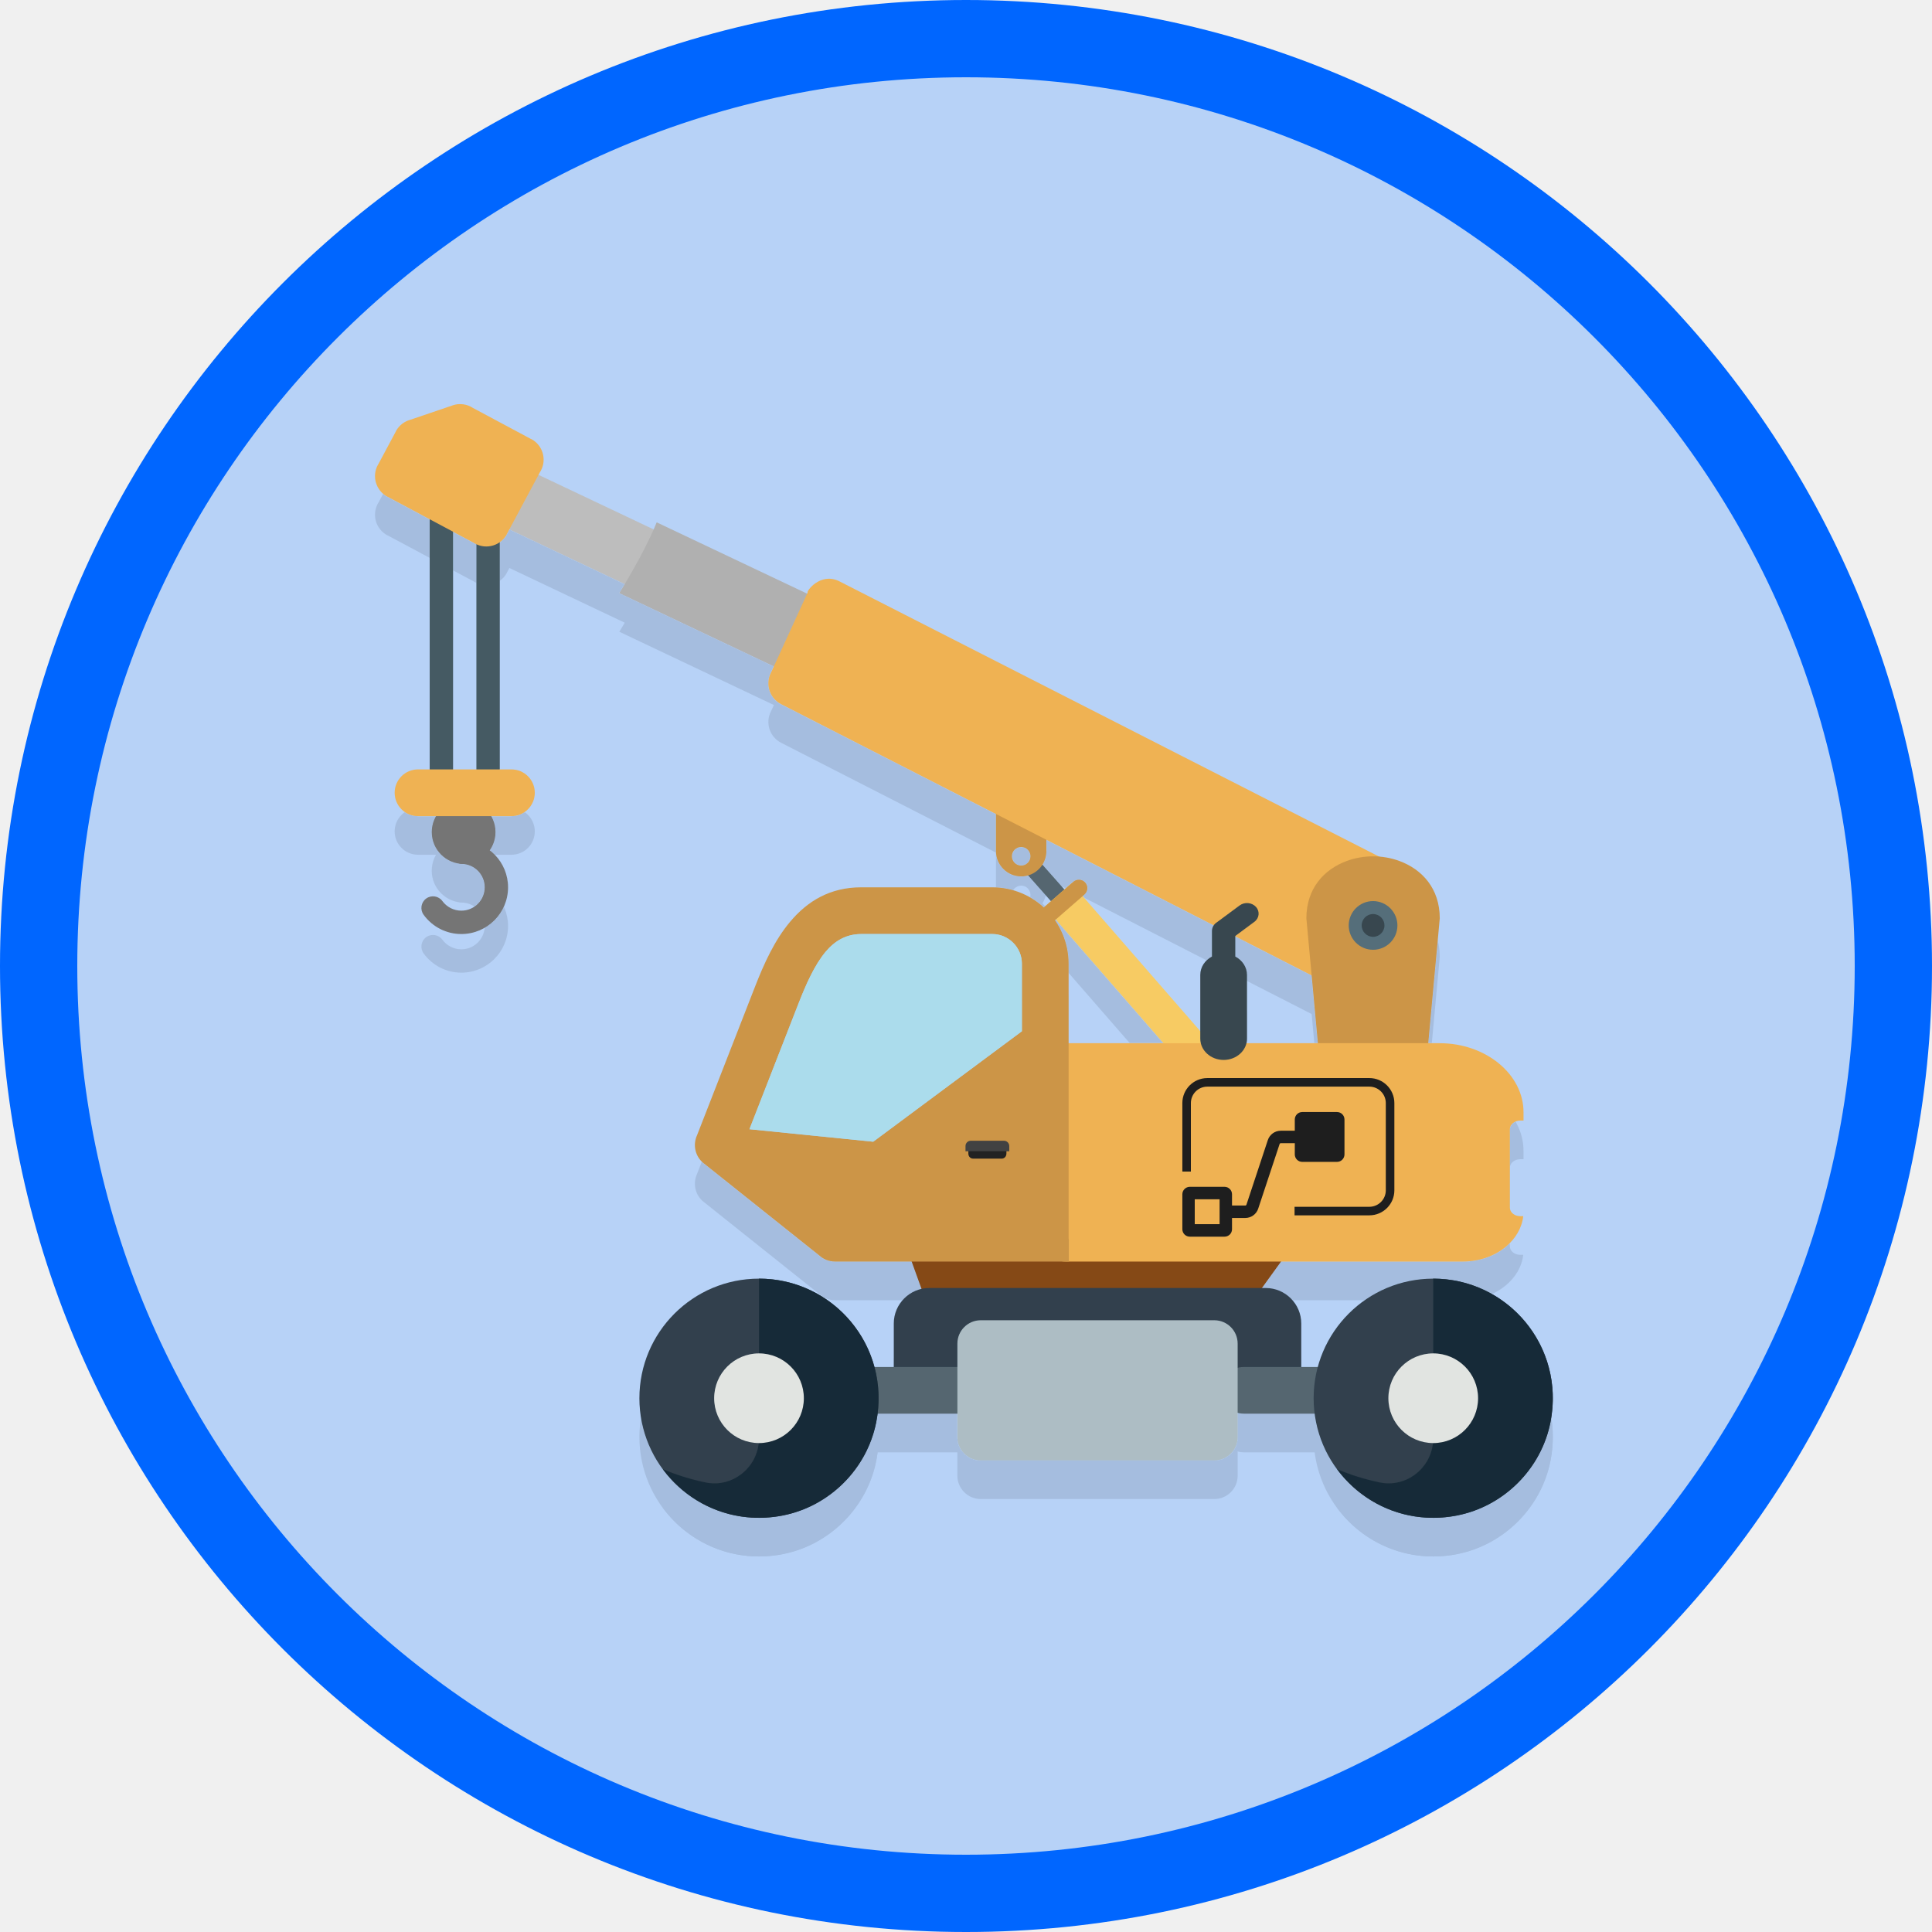
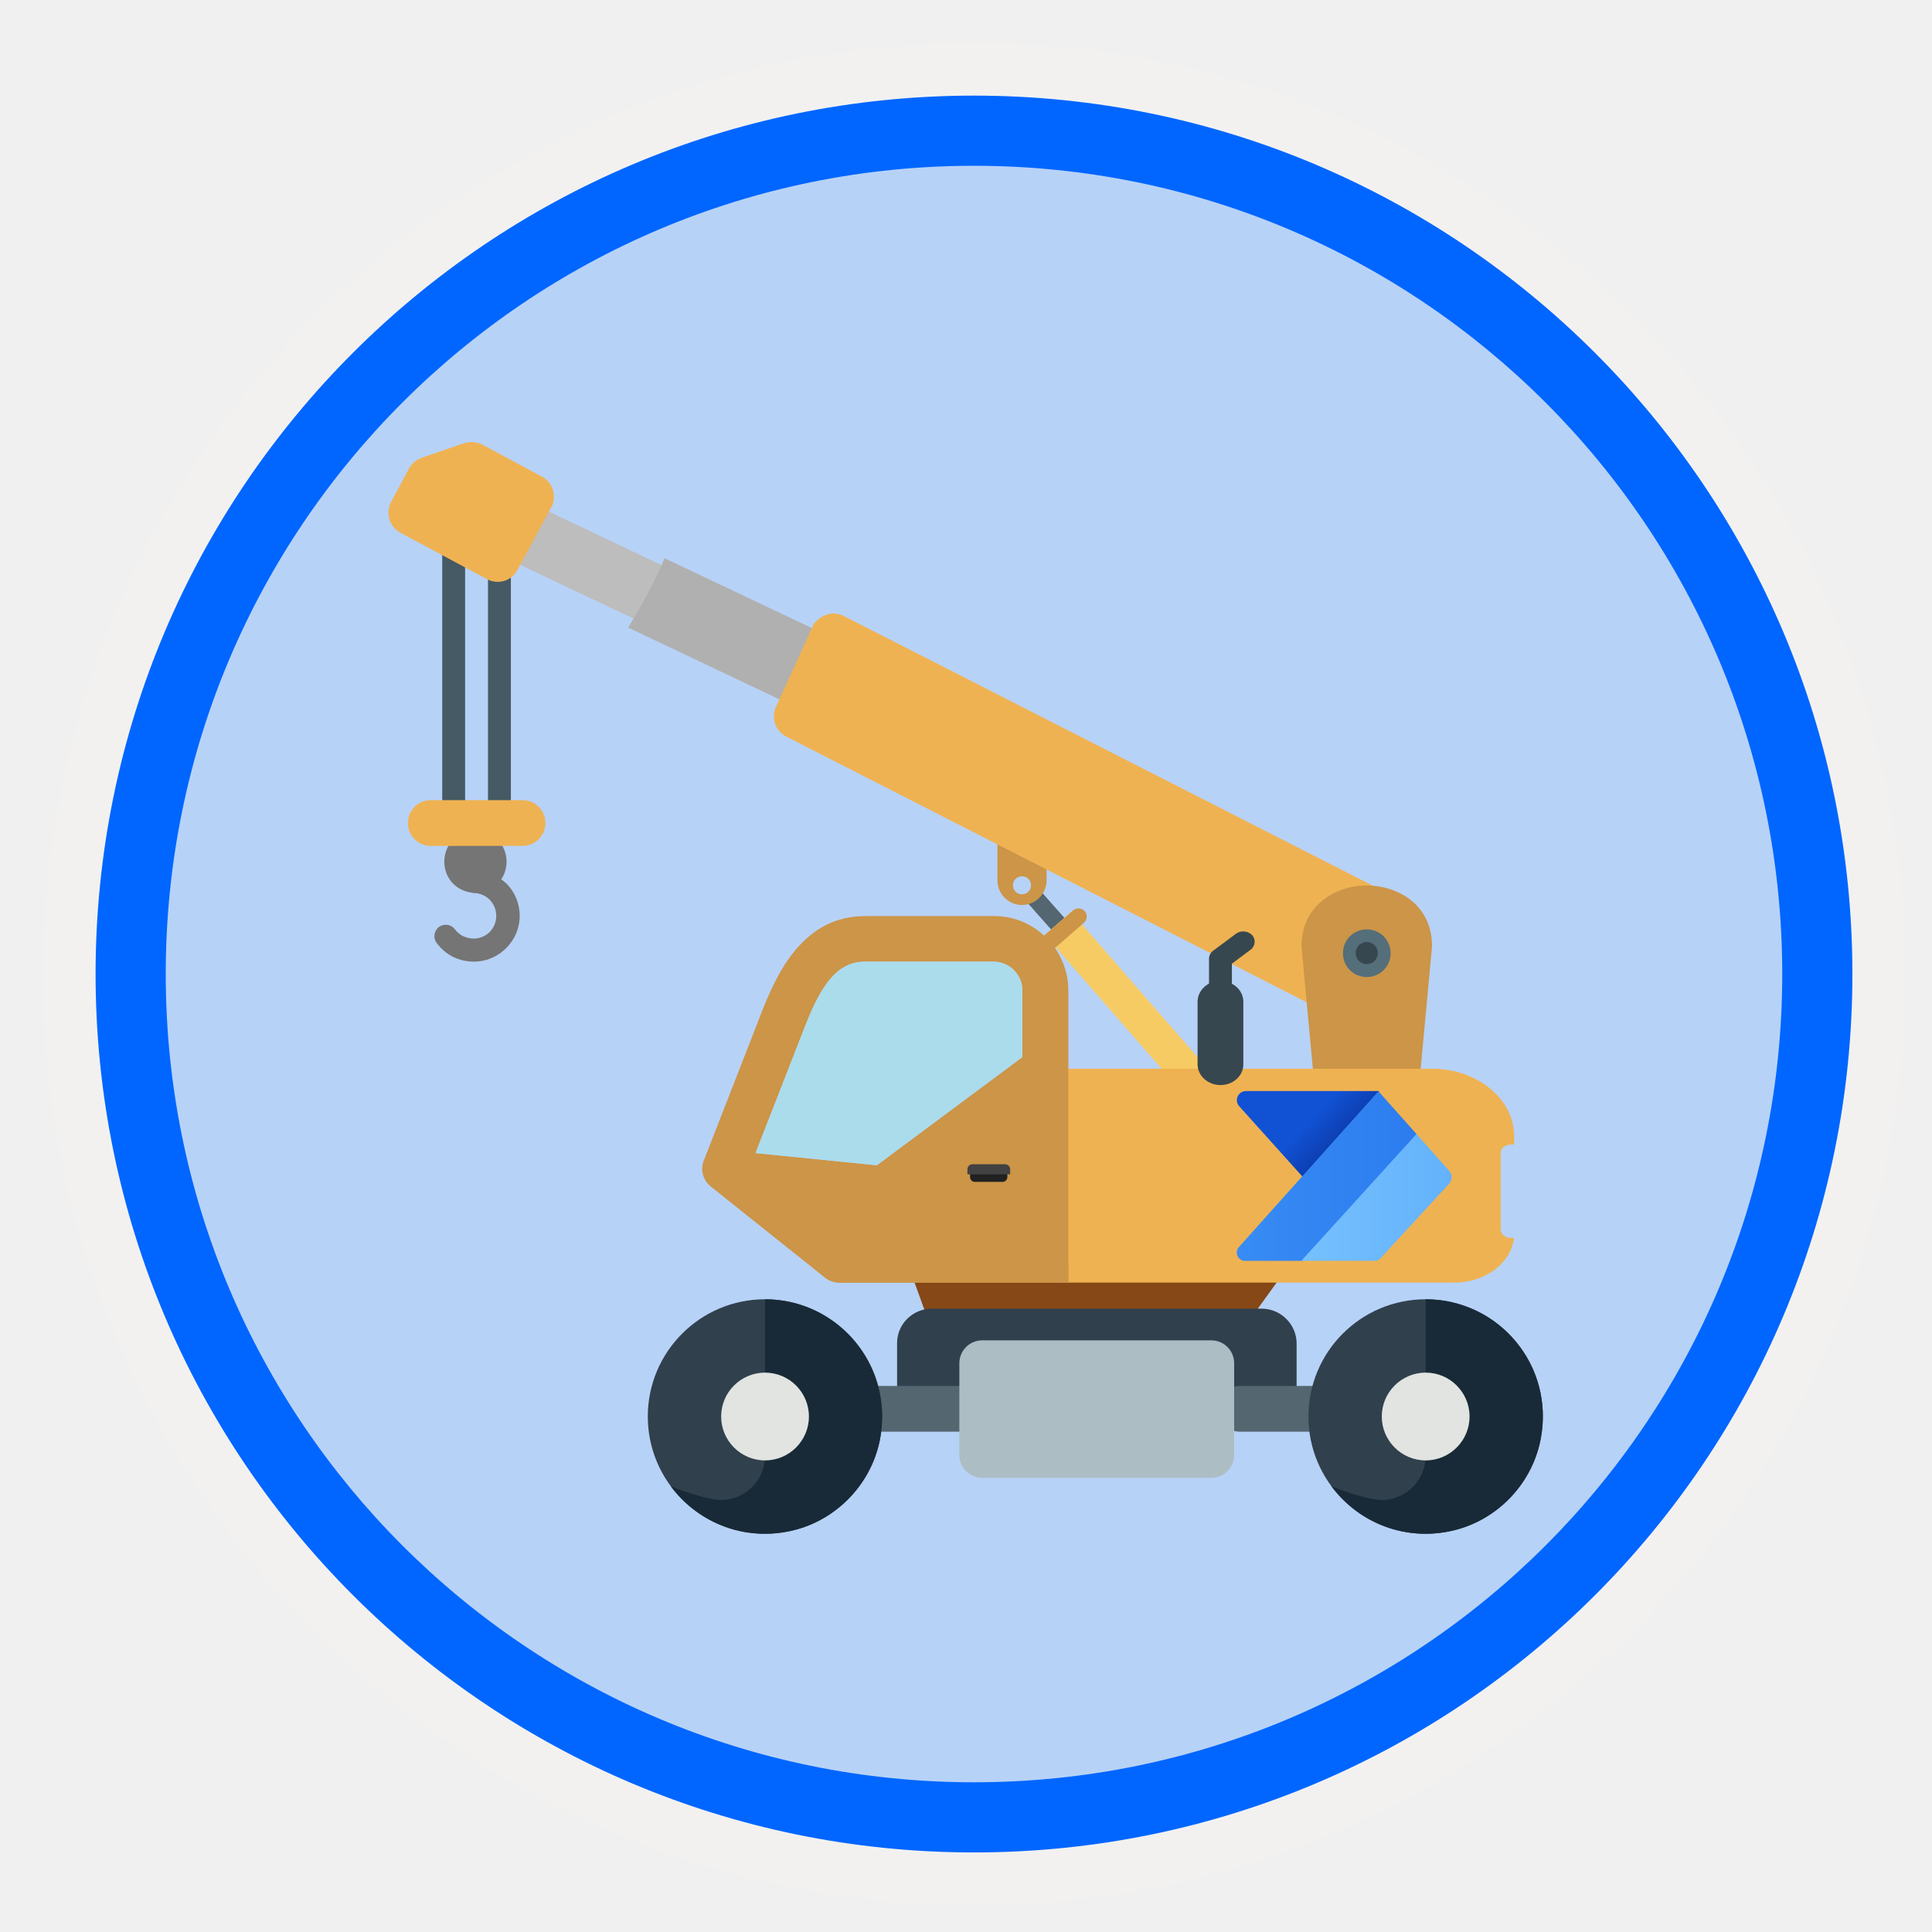
- <svg xmlns="http://www.w3.org/2000/svg" xmlns:xlink="http://www.w3.org/1999/xlink" width="100px" height="100px" viewBox="0 0 100 100" version="1.1">
+ <svg xmlns="http://www.w3.org/2000/svg" width="103" height="103" viewBox="0 0 103 103" fill="none">
+   <path d="M51.926 98.738C26.076 98.738 5.116 77.788 5.116 51.928C5.116 26.068 26.076 5.118 51.926 5.118C77.776 5.118 98.736 26.078 98.736 51.928C98.736 77.778 77.776 98.738 51.926 98.738Z" fill="#B7D2F7" />
+   <path fill-rule="evenodd" clip-rule="evenodd" d="M97.826 51.928C97.826 77.278 77.276 97.828 51.926 97.828C26.576 97.828 6.026 77.278 6.026 51.928C6.026 26.578 26.576 6.028 51.926 6.028C77.276 6.028 97.826 26.578 97.826 51.928ZM51.926 2.288C79.346 2.288 101.566 24.508 101.566 51.928C101.566 79.348 79.336 101.568 51.926 101.568C24.506 101.568 2.286 79.338 2.286 51.928C2.286 24.508 24.506 2.288 51.926 2.288Z" fill="#F2F1F0" />
+   <path fill-rule="evenodd" clip-rule="evenodd" d="M95.016 51.928C95.016 75.728 75.726 95.018 51.926 95.018C28.126 95.018 8.836 75.728 8.836 51.928C8.836 28.128 28.126 8.838 51.926 8.838C75.726 8.838 95.016 28.128 95.016 51.928ZM51.926 5.098C77.786 5.098 98.756 26.068 98.756 51.928C98.756 77.788 77.786 98.758 51.926 98.758C26.066 98.758 5.096 77.788 5.096 51.928C5.096 26.068 26.056 5.098 51.926 5.098Z" fill="#0066FF" />
+   <path fill-rule="evenodd" clip-rule="evenodd" d="M48.636 68.038H68.306L66.666 70.308H49.456L48.636 68.038Z" fill="#854816" />
+   <path fill-rule="evenodd" clip-rule="evenodd" d="M49.676 69.768H67.266C68.286 69.768 69.126 70.608 69.126 71.628V75.288H47.826V71.618C47.816 70.598 48.656 69.768 49.676 69.768Z" fill="#30404D" />
+   <path d="M46.156 73.888C45.476 73.888 44.936 74.438 44.936 75.108C44.936 75.788 45.486 76.328 46.156 76.328H52.256C52.936 76.328 53.476 75.778 53.476 75.108C53.476 74.428 52.926 73.888 52.256 73.888H46.156Z" fill="#546670" />
+   <path d="M66.116 73.888C65.436 73.888 64.896 74.438 64.896 75.108C64.896 75.788 65.446 76.328 66.116 76.328H70.566C71.246 76.328 71.786 75.778 71.786 75.108C71.786 74.428 71.236 73.888 70.566 73.888H66.116Z" fill="#546670" />
+   <path d="M28.656 26.988C28.046 26.708 27.326 26.858 27.026 27.458C26.746 28.068 26.886 29.708 27.486 29.998L43.196 37.448C43.806 37.728 44.646 36.548 44.946 35.948C45.226 35.338 44.976 34.718 44.356 34.438L28.656 26.988Z" fill="#BDBDBD" />
+   <path d="M33.486 33.458L48.726 40.688C49.336 40.968 50.436 38.958 50.716 38.358C50.996 37.758 50.746 37.028 50.126 36.728L35.426 29.758C34.986 30.878 34.136 32.398 33.486 33.458Z" fill="#B0B0B0" />
+   <path fill-rule="evenodd" clip-rule="evenodd" d="M58.806 51.267L58.096 51.877L54.526 47.847L55.236 47.227L58.806 51.267Z" fill="#546670" />
+   <path fill-rule="evenodd" clip-rule="evenodd" d="M65.066 57.758L63.666 58.978L55.706 49.838L57.106 48.618L65.066 57.758Z" fill="#F7CB64" />
+   <path fill-rule="evenodd" clip-rule="evenodd" d="M53.166 44.768H55.796V46.938C55.796 47.668 55.196 48.248 54.486 48.248C53.756 48.248 53.176 47.648 53.176 46.938V44.768H53.166ZM54.486 46.718C54.756 46.718 54.966 46.928 54.966 47.198C54.966 47.468 54.756 47.678 54.486 47.678C54.216 47.678 54.006 47.468 54.006 47.198C53.996 46.938 54.216 46.718 54.486 46.718Z" fill="#CC9547" />
+   <path fill-rule="evenodd" clip-rule="evenodd" d="M57.786 49.198L56.186 50.588C56.006 50.748 55.726 50.728 55.556 50.548C55.386 50.368 55.426 50.088 55.606 49.928L57.206 48.538C57.386 48.378 57.666 48.398 57.836 48.578C57.986 48.758 57.966 49.038 57.786 49.198Z" fill="#CC9547" />
+   <path d="M70.296 53.758C70.906 54.058 71.626 53.808 71.936 53.208C70.686 49.478 74.476 51.308 75.306 49.658C75.606 49.048 75.356 48.328 74.756 48.018L45.016 32.858C44.996 32.838 44.966 32.828 44.936 32.818C43.966 32.378 43.236 33.378 43.316 33.428L41.416 37.578C41.406 37.598 41.396 37.618 41.386 37.638C41.086 38.248 41.326 38.968 41.936 39.278L70.296 53.758Z" fill="#EFB252" />
+   <path d="M70.016 57.288C70.016 57.267 70.016 57.258 70.016 57.237L69.386 50.447C69.386 48.888 70.316 47.888 71.496 47.447C71.926 47.288 72.406 47.208 72.866 47.208C73.326 47.208 73.796 47.288 74.236 47.447C75.426 47.877 76.346 48.877 76.346 50.447L75.716 57.237C75.716 57.258 75.716 57.267 75.716 57.288H70.016Z" fill="#CC9547" />
+   <path d="M72.866 49.548C73.216 49.548 73.536 49.688 73.766 49.918C73.776 49.928 73.786 49.938 73.796 49.948C74.006 50.178 74.136 50.488 74.136 50.818C74.136 51.168 73.996 51.488 73.766 51.718C73.536 51.948 73.216 52.088 72.866 52.088C72.516 52.088 72.196 51.948 71.966 51.718C71.736 51.488 71.596 51.168 71.596 50.818C71.596 50.468 71.736 50.148 71.966 49.918C72.206 49.688 72.516 49.548 72.866 49.548Z" fill="#546E7A" />
+   <path d="M72.866 50.218C73.026 50.218 73.176 50.288 73.286 50.388C73.296 50.398 73.296 50.398 73.296 50.408C73.396 50.518 73.456 50.658 73.456 50.808C73.456 50.968 73.386 51.118 73.286 51.228C73.176 51.338 73.036 51.398 72.866 51.398C72.706 51.398 72.556 51.328 72.446 51.228C72.336 51.118 72.276 50.978 72.276 50.808C72.276 50.648 72.346 50.498 72.446 50.388C72.556 50.298 72.706 50.218 72.866 50.218Z" fill="#37474F" />
+   <path d="M56.806 56.977H76.346C77.546 56.977 78.646 57.377 79.446 58.038C80.246 58.697 80.726 59.587 80.726 60.587V61.017H80.556C80.256 61.017 80.006 61.218 80.006 61.458V65.558C80.006 65.797 80.246 65.998 80.556 65.998H80.716C80.646 66.627 80.306 67.177 79.796 67.608C79.216 68.078 78.426 68.377 77.556 68.377H56.806C56.156 68.377 55.636 67.948 55.636 67.418V57.928C55.646 57.398 56.156 56.977 56.806 56.977Z" fill="#EFB252" />
+   <path fill-rule="evenodd" clip-rule="evenodd" d="M55.786 49.998C56.516 50.728 56.956 51.718 56.956 52.818V67.168C56.956 67.198 56.956 67.218 56.966 67.248V68.388H44.756C44.446 68.388 44.146 68.268 43.936 68.078L37.896 63.258C37.446 62.898 37.316 62.288 37.556 61.788L40.576 54.038C41.056 52.808 41.606 51.598 42.416 50.638C43.336 49.548 44.506 48.838 46.146 48.838H52.986C54.066 48.828 55.066 49.278 55.786 49.998ZM40.276 61.468L46.746 62.128L54.506 56.358V55.128V52.808C54.506 52.388 54.336 51.998 54.056 51.718C53.776 51.438 53.386 51.268 52.966 51.268H46.126C45.316 51.268 44.736 51.628 44.256 52.198C43.676 52.888 43.236 53.888 42.836 54.928L40.276 61.468Z" fill="#CC9547" />
+   <path d="M52.366 71.457H64.576C65.256 71.457 65.796 72.007 65.796 72.677V77.567C65.796 78.248 65.246 78.787 64.576 78.787H52.366C51.686 78.787 51.146 78.237 51.146 77.567V72.677C51.146 71.998 51.696 71.457 52.366 71.457Z" fill="#ADBDC4" />
+   <path d="M24.796 29.348C24.796 29.168 24.526 29.018 24.186 29.018C23.856 29.018 23.576 29.168 23.576 29.348V44.468C23.576 44.648 23.846 44.798 24.186 44.798C24.516 44.798 24.796 44.648 24.796 44.468V29.348Z" fill="#455A64" />
+   <path d="M27.236 29.348C27.236 29.168 26.966 29.018 26.626 29.018C26.286 29.018 26.016 29.168 26.016 29.348V44.468C26.016 44.648 26.286 44.798 26.626 44.798C26.966 44.798 27.236 44.648 27.236 44.468V29.348Z" fill="#455A64" />
+   <path d="M25.346 44.278C25.806 44.278 26.226 44.458 26.526 44.758C26.826 45.058 27.006 45.478 27.006 45.938C27.006 46.398 26.826 46.818 26.526 47.118C26.226 47.418 25.806 47.598 25.346 47.598C24.886 47.598 24.466 47.418 24.166 47.118C23.866 46.818 23.686 46.398 23.686 45.938C23.686 45.478 23.866 45.058 24.166 44.758C24.466 44.458 24.886 44.278 25.346 44.278Z" fill="#757575" />
+   <path d="M25.316 46.388C24.986 46.377 24.696 46.638 24.686 46.977C24.676 47.307 24.936 47.597 25.276 47.608C25.596 47.617 25.906 47.758 26.116 47.977C26.326 48.197 26.456 48.487 26.456 48.828C26.456 49.167 26.316 49.477 26.106 49.688C25.896 49.898 25.586 50.038 25.246 50.038C25.056 50.038 24.866 49.987 24.686 49.907C24.516 49.818 24.366 49.697 24.256 49.547C24.056 49.278 23.676 49.218 23.406 49.417C23.136 49.617 23.076 49.998 23.276 50.267C23.506 50.578 23.796 50.837 24.146 51.008C24.486 51.178 24.866 51.267 25.256 51.267C25.936 51.267 26.536 50.998 26.986 50.547C27.436 50.097 27.706 49.498 27.706 48.818C27.706 48.157 27.446 47.568 27.016 47.117C26.556 46.697 25.976 46.417 25.316 46.388Z" fill="#757575" />
+   <path fill-rule="evenodd" clip-rule="evenodd" d="M46.746 62.118L54.506 56.348V55.128V52.808C54.506 52.388 54.336 51.998 54.056 51.718C53.776 51.438 53.386 51.268 52.966 51.268H46.126C45.316 51.268 44.736 51.628 44.256 52.198C43.676 52.888 43.236 53.888 42.836 54.928L40.286 61.478L46.746 62.118Z" fill="#ABDCEC" />
+   <path d="M25.836 23.768L28.886 25.408C29.486 25.718 29.706 26.468 29.386 27.068C29.366 27.088 29.346 27.118 29.326 27.148L27.596 30.368C27.286 30.978 26.546 31.198 25.946 30.868C25.916 30.858 25.886 30.838 25.856 30.818L21.356 28.408C20.756 28.098 20.536 27.348 20.856 26.748C20.876 26.718 20.896 26.688 20.906 26.658L21.796 24.988C21.956 24.688 22.236 24.478 22.556 24.378L24.766 23.618C25.136 23.518 25.526 23.578 25.836 23.768Z" fill="#EFB252" />
+   <path d="M22.966 42.658C22.286 42.658 21.746 43.208 21.746 43.878C21.746 44.558 22.296 45.098 22.966 45.098H27.856C28.536 45.098 29.076 44.548 29.076 43.878C29.076 43.198 28.526 42.658 27.856 42.658H22.966Z" fill="#EFB252" />
+   <path fill-rule="evenodd" clip-rule="evenodd" d="M53.466 63.008H51.956C51.826 63.008 51.716 62.888 51.716 62.748V62.488H53.706V62.748C53.706 62.878 53.606 63.008 53.466 63.008Z" fill="#212121" />
+   <path fill-rule="evenodd" clip-rule="evenodd" d="M53.586 62.068H51.846C51.696 62.068 51.576 62.188 51.576 62.338V62.608H53.856V62.338C53.856 62.198 53.736 62.068 53.586 62.068Z" fill="#424242" />
+   <path d="M63.846 56.737C63.846 57.357 64.396 57.847 65.066 57.847C65.746 57.847 66.286 57.357 66.286 56.737V53.407C66.286 52.997 66.046 52.637 65.676 52.447V51.377L66.666 50.637C66.926 50.447 66.966 50.087 66.756 49.857C66.546 49.627 66.156 49.587 65.896 49.777L64.716 50.657C64.556 50.757 64.456 50.927 64.456 51.107V52.437C64.096 52.627 63.846 52.997 63.846 53.397V56.737Z" fill="#37474F" />
+   <path fill-rule="evenodd" clip-rule="evenodd" d="M47.036 75.518C47.036 78.968 44.236 81.768 40.786 81.768C37.336 81.768 34.536 78.968 34.536 75.518C34.536 72.068 37.336 69.268 40.786 69.268C44.236 69.268 47.036 72.068 47.036 75.518Z" fill="#30404D" />
+   <path fill-rule="evenodd" clip-rule="evenodd" d="M40.786 69.268V77.618C40.786 79.088 39.436 80.218 37.976 79.918C37.186 79.758 36.446 79.518 35.756 79.228C37.116 81.068 39.466 82.148 42.016 81.648C44.456 81.178 46.426 79.218 46.906 76.768C47.676 72.778 44.636 69.268 40.786 69.268Z" fill="#182A37" />
+   <path fill-rule="evenodd" clip-rule="evenodd" d="M43.126 75.518C43.126 76.808 42.076 77.858 40.786 77.858C39.496 77.858 38.446 76.808 38.446 75.518C38.446 74.228 39.496 73.178 40.786 73.178C42.076 73.178 43.126 74.228 43.126 75.518Z" fill="#E1E4E1" />
+   <path fill-rule="evenodd" clip-rule="evenodd" d="M82.256 75.518C82.256 78.968 79.456 81.768 76.006 81.768C72.556 81.768 69.756 78.968 69.756 75.518C69.756 72.068 72.556 69.268 76.006 69.268C79.456 69.268 82.256 72.068 82.256 75.518Z" fill="#30404D" />
+   <path fill-rule="evenodd" clip-rule="evenodd" d="M76.006 69.268V77.618C76.006 79.088 74.656 80.218 73.196 79.918C72.406 79.758 71.666 79.518 70.976 79.228C72.336 81.068 74.686 82.148 77.236 81.648C79.676 81.178 81.646 79.218 82.126 76.768C82.916 72.778 79.876 69.268 76.006 69.268Z" fill="#182A37" />
+   <path fill-rule="evenodd" clip-rule="evenodd" d="M78.346 75.518C78.346 76.808 77.296 77.858 76.006 77.858C74.716 77.858 73.666 76.808 73.666 75.518C73.666 74.228 74.716 73.178 76.006 73.178C77.296 73.178 78.346 74.228 78.346 75.518Z" fill="#E1E4E1" />
+   <path d="M73.516 61.108L69.886 63.227L66.066 58.977C65.786 58.667 66.006 58.167 66.426 58.167H73.516V61.108V61.108Z" fill="url(#paint0_linear)" />
+   <path d="M75.536 60.478L73.486 58.178L66.046 66.488C65.796 66.768 65.996 67.218 66.366 67.218H69.476L75.536 60.478Z" fill="url(#paint1_linear)" />
+   <path d="M77.256 62.417L75.516 60.458L69.376 67.218H73.336C73.416 67.218 73.496 67.188 73.556 67.127L77.266 63.097C77.426 62.898 77.436 62.608 77.256 62.417Z" fill="url(#paint2_linear)" />
  <defs>
-     <rect id="path-1" x="0" y="0" width="96" height="96" rx="48" />
-     <filter x="-6.6%" y="-6.9%" width="113.1%" height="113.8%" filterUnits="objectBoundingBox" id="filter-3">
-       <feOffset dx="0" dy="2" in="SourceAlpha" result="shadowOffsetOuter1" />
-       <feColorMatrix values="0 0 0 0 0   0 0 0 0 0   0 0 0 0 0  0 0 0 0.098 0" type="matrix" in="shadowOffsetOuter1" result="shadowMatrixOuter1" />
-       <feMerge>
-         <feMergeNode in="shadowMatrixOuter1" />
-         <feMergeNode in="SourceGraphic" />
-       </feMerge>
-     </filter>
+     <linearGradient id="paint0_linear" x1="66.418" y1="55.729" x2="74.675" y2="63.498" gradientUnits="userSpaceOnUse">
+       <stop offset="0.46" stop-color="#1152D4" />
+       <stop offset="0.616" stop-color="#0D3FB3" />
+     </linearGradient>
+     <linearGradient id="paint1_linear" x1="65.932" y1="62.695" x2="75.534" y2="62.695" gradientUnits="userSpaceOnUse">
+       <stop stop-color="#388CF4" />
+       <stop offset="1" stop-color="#2C7CEF" />
+     </linearGradient>
+     <linearGradient id="paint2_linear" x1="69.374" y1="63.841" x2="77.384" y2="63.841" gradientUnits="userSpaceOnUse">
+       <stop stop-color="#76C0FD" />
+       <stop offset="1" stop-color="#63B2FB" />
+     </linearGradient>
  </defs>
-   <g id="Badges" stroke="none" stroke-width="1" fill="none" fill-rule="evenodd">
-     <g id="Automate-a-process-using-Flow" transform="translate(-576, -690)">
-       <g id="Automate-a-process-using-Flow/build-more-flows" transform="translate(576, 690)">
-         <g id="Mask" transform="translate(2, 2)">
-           <mask id="mask-2" fill="white">
-             <use xlink:href="#path-1" />
-           </mask>
-           <use id="BG" fill="#B7D2F7" xlink:href="#path-1" />
-           <g id="Group-2" filter="url(#filter-3)" mask="url(#mask-2)">
-             <g transform="translate(17.4, 18.9)">
-               <polygon id="Shape" fill="#854816" fill-rule="evenodd" points="27.665 44.062 47.15 44.062 45.526 46.309 28.477 46.309" />
-               <path d="M28.699,45.767 L46.116,45.767 C47.126,45.767 47.953,46.593 47.953,47.603 L47.953,51.23 L26.862,51.23 L26.862,47.603 C26.862,46.593 27.688,45.767 28.699,45.767 L28.699,45.767 Z" id="Shape" fill="#30404D" fill-rule="evenodd" />
-               <path d="M25.207,49.854 C24.539,49.854 23.998,50.396 23.998,51.063 C23.998,51.731 24.539,52.272 25.207,52.272 L31.252,52.272 C31.919,52.272 32.461,51.731 32.461,51.063 C32.461,50.396 31.919,49.854 31.252,49.854 L25.207,49.854 Z" id="_571597376" fill="#546670" fill-rule="nonzero" />
-               <path d="M44.978,49.854 C44.31,49.854 43.769,50.396 43.769,51.063 C43.769,51.731 44.31,52.272 44.978,52.272 L49.386,52.272 C50.054,52.272 50.595,51.731 50.595,51.063 C50.595,50.396 50.054,49.854 49.386,49.854 L44.978,49.854 Z" id="_571597856" fill="#546670" fill-rule="nonzero" />
-               <path d="M7.882,3.397 C7.28,3.112 6.561,3.267 6.276,3.869 C5.992,4.472 6.127,6.104 6.73,6.388 L22.294,13.767 C22.896,14.051 23.738,12.88 24.022,12.277 C24.307,11.675 24.049,11.059 23.446,10.775 L7.882,3.397 L7.882,3.397 Z" id="_571596680" fill="#BDBDBD" fill-rule="nonzero" />
-               <path d="M12.656,9.799 L27.755,16.957 C28.357,17.241 29.442,15.246 29.727,14.644 C30.011,14.041 29.753,13.323 29.151,13.038 L14.59,6.136 C14.147,7.252 13.296,8.755 12.656,9.799 L12.656,9.799 Z" id="_571596968" fill="#B0B0B0" fill-rule="nonzero" />
-               <polygon id="Shape" fill="#546670" fill-rule="evenodd" points="37.736 27.446 37.04 28.052 33.503 24.058 34.199 23.452" />
-               <polygon id="Shape" fill="#F7CB64" fill-rule="evenodd" points="43.944 33.87 42.551 35.083 34.669 26.033 36.061 24.82" />
-               <path d="M32.151,21.006 L34.761,21.006 L34.761,23.158 C34.761,23.876 34.173,24.463 33.456,24.463 L33.456,24.463 C32.738,24.463 32.151,23.876 32.151,23.158 L32.151,21.006 Z M33.456,22.94 C33.721,22.94 33.936,23.155 33.936,23.42 C33.936,23.686 33.721,23.901 33.456,23.901 C33.191,23.901 32.976,23.686 32.976,23.42 C32.976,23.155 33.191,22.94 33.456,22.94 Z" id="Shape" fill="#CC9547" fill-rule="evenodd" />
-               <path d="M36.732,25.401 L35.152,26.778 C34.97,26.936 34.69,26.917 34.532,26.735 L34.532,26.735 C34.373,26.553 34.392,26.274 34.574,26.115 L36.155,24.738 C36.337,24.579 36.616,24.599 36.775,24.781 L36.775,24.781 C36.934,24.963 36.915,25.242 36.732,25.401 Z" id="Shape" fill="#CC9547" fill-rule="evenodd" />
-               <path d="M49.122,29.909 C49.719,30.206 50.444,29.963 50.742,29.365 C49.503,25.671 53.262,27.49 54.079,25.85 C54.376,25.252 54.133,24.527 53.536,24.23 L24.082,9.207 C24.057,9.193 24.031,9.18 24.004,9.168 C23.04,8.727 22.323,9.718 22.406,9.767 L20.527,13.874 C20.517,13.892 20.507,13.911 20.498,13.93 C20.2,14.527 20.443,15.253 21.04,15.551 L49.122,29.909 L49.122,29.909 Z" id="Shape" fill="#EFB252" fill-rule="nonzero" />
-               <path d="M48.839,33.406 C48.838,33.39 48.838,33.375 48.838,33.359 L48.218,26.633 C48.218,25.084 49.136,24.094 50.313,23.662 C50.745,23.503 51.209,23.424 51.67,23.424 C52.13,23.424 52.594,23.503 53.027,23.662 C54.203,24.094 55.122,25.084 55.122,26.633 L54.502,33.359 C54.502,33.375 54.501,33.39 54.5,33.406 L48.839,33.406 L48.839,33.406 Z" id="Shape" fill="#CC9547" fill-rule="nonzero" />
-               <path d="M51.67,25.74 C52.015,25.74 52.33,25.881 52.559,26.109 L52.56,26.11 L52.56,26.11 L52.561,26.109 C52.571,26.12 52.582,26.131 52.591,26.143 C52.801,26.369 52.93,26.67 52.93,27 C52.93,27.348 52.789,27.663 52.561,27.891 C52.333,28.119 52.018,28.26 51.67,28.26 C51.322,28.26 51.007,28.119 50.779,27.891 C50.551,27.663 50.41,27.348 50.41,27 C50.41,26.652 50.551,26.337 50.779,26.109 C51.007,25.881 51.322,25.74 51.67,25.74 L51.67,25.74 Z" id="_571596224" fill="#546E7A" fill-rule="nonzero" />
-               <path d="M51.67,26.411 C51.831,26.411 51.978,26.477 52.085,26.583 L52.086,26.584 L52.086,26.584 L52.086,26.583 C52.091,26.589 52.096,26.594 52.101,26.599 C52.199,26.705 52.259,26.846 52.259,27 C52.259,27.163 52.193,27.31 52.086,27.416 C51.98,27.523 51.832,27.589 51.67,27.589 C51.507,27.589 51.36,27.523 51.253,27.416 C51.147,27.31 51.081,27.163 51.081,27 C51.081,26.837 51.147,26.69 51.253,26.583 C51.36,26.477 51.507,26.411 51.67,26.411 L51.67,26.411 Z" id="_571596104" fill="#37474F" fill-rule="nonzero" />
-               <path d="M35.763,33.096 L55.117,33.096 C56.312,33.096 57.397,33.498 58.183,34.145 C58.969,34.793 59.457,35.686 59.457,36.67 L59.457,37.101 L59.287,37.101 C58.991,37.101 58.749,37.301 58.749,37.545 L58.749,41.606 C58.749,41.85 58.991,42.049 59.287,42.049 L59.443,42.049 C59.373,42.666 59.038,43.222 58.533,43.637 C57.964,44.106 57.177,44.398 56.311,44.398 L35.763,44.398 C35.124,44.398 34.605,43.971 34.605,43.444 L34.605,34.049 C34.605,33.523 35.124,33.096 35.763,33.096 L35.763,33.096 Z" id="Shape" fill="#EFB252" fill-rule="nonzero" />
-               <path d="M34.752,26.186 C35.467,26.902 35.911,27.89 35.911,28.977 L35.911,43.189 C35.911,43.216 35.915,43.244 35.922,43.271 L35.922,44.398 L23.821,44.398 C23.509,44.398 23.225,44.28 23.01,44.086 L17.025,39.312 L17.023,39.313 C16.577,38.958 16.45,38.352 16.68,37.858 L19.675,30.182 C20.15,28.964 20.695,27.763 21.495,26.812 C22.4,25.734 23.568,25.027 25.184,25.027 L31.961,25.027 C33.049,25.027 34.036,25.471 34.752,26.187 L34.752,26.186 Z M19.391,37.548 L25.798,38.195 L33.493,32.478 L33.493,31.273 L33.493,28.977 C33.493,28.557 33.32,28.174 33.042,27.896 C32.764,27.618 32.381,27.445 31.961,27.445 L25.184,27.445 C24.388,27.445 23.801,27.808 23.336,28.361 C22.766,29.04 22.324,30.032 21.923,31.06 L19.391,37.548 L19.391,37.548 Z" id="Shape" fill="#CC9547" fill-rule="evenodd" />
-               <path d="M31.363,47.436 L43.452,47.436 C44.12,47.436 44.661,47.978 44.661,48.645 L44.661,53.481 C44.661,54.149 44.12,54.69 43.452,54.69 L31.363,54.69 C30.695,54.69 30.154,54.149 30.154,53.481 L30.154,48.645 C30.154,47.978 30.695,47.436 31.363,47.436 Z" id="Shape" fill="#ADBDC4" fill-rule="nonzero" />
-               <path d="M4.05,5.727 C4.05,5.548 3.779,5.402 3.445,5.402 C3.111,5.402 2.841,5.548 2.841,5.727 L2.841,20.706 C2.841,20.886 3.111,21.032 3.445,21.032 C3.779,21.032 4.05,20.886 4.05,20.706 L4.05,5.727 Z" id="Shape" fill="#455A64" fill-rule="nonzero" />
-               <path d="M6.468,5.727 C6.468,5.548 6.197,5.402 5.863,5.402 C5.529,5.402 5.259,5.548 5.259,5.727 L5.259,20.706 C5.259,20.886 5.529,21.032 5.863,21.032 C6.197,21.032 6.468,20.886 6.468,20.706 L6.468,5.727 Z" id="Shape" fill="#455A64" fill-rule="nonzero" />
-               <path d="M4.597,20.517 C5.053,20.517 5.466,20.702 5.764,21.001 C6.063,21.3 6.248,21.713 6.248,22.168 C6.248,22.624 6.063,23.037 5.764,23.335 C5.466,23.634 5.053,23.819 4.597,23.819 C4.141,23.819 3.729,23.634 3.43,23.335 C3.131,23.037 2.946,22.624 2.946,22.168 C2.946,21.713 3.131,21.3 3.43,21.001 C3.729,20.702 4.141,20.517 4.597,20.517 Z" id="_571595528" fill="#757575" fill-rule="nonzero" />
-               <path d="M4.567,22.613 C4.234,22.601 3.955,22.861 3.943,23.194 C3.932,23.526 4.192,23.805 4.524,23.817 C4.849,23.829 5.14,23.969 5.35,24.186 C5.56,24.404 5.688,24.7 5.688,25.027 C5.688,25.361 5.553,25.663 5.334,25.882 C5.115,26.101 4.813,26.236 4.479,26.236 C4.285,26.236 4.097,26.19 3.93,26.105 C3.76,26.018 3.611,25.894 3.499,25.741 C3.304,25.472 2.928,25.413 2.659,25.608 C2.39,25.804 2.331,26.18 2.527,26.449 C2.756,26.764 3.051,27.013 3.383,27.182 C3.718,27.353 4.093,27.445 4.479,27.445 C5.147,27.445 5.751,27.174 6.189,26.737 C6.626,26.299 6.897,25.695 6.897,25.027 C6.897,24.378 6.639,23.787 6.219,23.351 C5.799,22.915 5.217,22.637 4.567,22.613 L4.567,22.613 Z" id="_571595624" fill="#757575" fill-rule="nonzero" />
-               <path d="M25.798,38.195 L33.493,32.478 L33.493,31.273 L33.493,28.977 C33.493,28.557 33.32,28.174 33.042,27.896 C32.764,27.618 32.381,27.445 31.961,27.445 L25.184,27.445 C24.388,27.445 23.801,27.808 23.336,28.361 C22.766,29.04 22.324,30.032 21.923,31.06 L19.391,37.548 L25.798,38.195 L25.798,38.195 Z" id="Shape" fill="#ABDCEC" fill-rule="evenodd" />
-               <path d="M5.077,0.214 L8.096,1.829 L8.099,1.825 C8.688,2.14 8.91,2.873 8.595,3.462 C8.578,3.493 8.56,3.524 8.541,3.553 L6.834,6.744 L6.837,6.747 C6.522,7.336 5.79,7.558 5.201,7.243 C5.169,7.226 5.139,7.208 5.109,7.189 L0.652,4.805 L0.649,4.808 C0.06,4.493 -0.162,3.76 0.153,3.172 C0.17,3.14 0.188,3.11 0.207,3.08 L1.091,1.428 L1.088,1.424 C1.251,1.119 1.526,0.913 1.835,0.828 L4.026,0.083 L4.025,0.081 C4.391,-0.044 4.776,0.017 5.077,0.214 L5.077,0.214 Z" id="Shape" fill="#EFB252" fill-rule="nonzero" />
-               <path d="M2.236,18.924 C1.569,18.924 1.027,19.465 1.027,20.133 C1.027,20.801 1.569,21.342 2.236,21.342 L7.072,21.342 C7.74,21.342 8.281,20.801 8.281,20.133 C8.281,19.465 7.74,18.924 7.072,18.924 L2.236,18.924 Z" id="Shape" fill="#EFB252" fill-rule="nonzero" />
-               <path d="M32.455,39.07 L30.959,39.07 C30.829,39.07 30.722,38.954 30.722,38.811 L30.722,38.552 L32.692,38.552 L32.692,38.811 C32.692,38.954 32.585,39.07 32.455,39.07 L32.455,39.07 Z" id="Shape" fill="#212121" fill-rule="evenodd" />
-               <path d="M32.567,38.145 L30.846,38.145 C30.697,38.145 30.574,38.267 30.574,38.417 L30.574,38.689 L32.839,38.689 L32.839,38.417 C32.839,38.267 32.716,38.145 32.567,38.145 L32.567,38.145 Z" id="Shape" fill="#424242" fill-rule="evenodd" />
-               <path d="M42.726,32.862 C42.726,33.469 43.267,33.962 43.935,33.962 C44.603,33.962 45.144,33.469 45.144,32.862 L45.144,29.562 C45.144,29.155 44.901,28.8 44.539,28.61 L44.539,27.545 L45.524,26.815 C45.782,26.624 45.821,26.279 45.611,26.044 C45.401,25.809 45.022,25.774 44.764,25.965 L43.592,26.833 C43.434,26.932 43.33,27.098 43.33,27.286 L43.33,28.61 C42.969,28.8 42.726,29.155 42.726,29.562 L42.726,32.862 L42.726,32.862 Z" id="Shape" fill="#37474F" fill-rule="nonzero" />
-               <path d="M26.075,51.472 C26.075,54.891 23.304,57.662 19.885,57.662 C16.467,57.662 13.695,54.891 13.695,51.472 C13.695,48.054 16.467,45.282 19.885,45.282 C23.304,45.282 26.075,48.054 26.075,51.472" id="Fill-364" fill="#30404D" fill-rule="evenodd" />
-               <path d="M19.885,45.282 L19.885,53.55 C19.885,55.013 18.541,56.132 17.109,55.83 C16.327,55.665 15.59,55.434 14.912,55.145 C16.261,56.97 18.581,58.033 21.115,57.543 C23.534,57.076 25.485,55.131 25.955,52.713 C26.725,48.751 23.709,45.282 19.885,45.282" id="Fill-368" fill="#182A37" fill-rule="evenodd" />
-               <path d="M22.207,51.472 C22.207,52.753 21.167,53.793 19.885,53.793 C18.604,53.793 17.564,52.753 17.564,51.472 C17.564,50.191 18.604,49.151 19.885,49.151 C21.167,49.151 22.207,50.191 22.207,51.472" id="Fill-370" fill="#E1E4E1" fill-rule="evenodd" />
-               <path d="M60.974,51.472 C60.974,54.891 58.202,57.662 54.784,57.662 C51.365,57.662 48.594,54.891 48.594,51.472 C48.594,48.054 51.365,45.282 54.784,45.282 C58.202,45.282 60.974,48.054 60.974,51.472" id="Fill-364" fill="#30404D" fill-rule="evenodd" />
-               <path d="M54.784,45.282 L54.784,53.55 C54.784,55.013 53.44,56.132 52.007,55.83 C51.225,55.665 50.489,55.434 49.81,55.145 C51.159,56.97 53.479,58.033 56.013,57.543 C58.432,57.076 60.383,55.131 60.853,52.713 C61.623,48.751 58.607,45.282 54.784,45.282" id="Fill-368" fill="#182A37" fill-rule="evenodd" />
-               <path d="M57.105,51.472 C57.105,52.753 56.065,53.793 54.784,53.793 C53.502,53.793 52.462,52.753 52.462,51.472 C52.462,50.191 53.502,49.151 54.784,49.151 C56.065,49.151 57.105,50.191 57.105,51.472" id="Fill-370" fill="#E1E4E1" fill-rule="evenodd" />
-             </g>
-           </g>
-           <g id="Group-3" mask="url(#mask-2)">
-             <g transform="translate(58.94422, 53.29074)" id="Group-5">
-               <g transform="translate(0.026788, 0.250852)">
-                 <path d="M0.669,5.098 L0.669,1.553 C0.67,1.083 1.051,0.702 1.521,0.702 L9.906,0.702 C10.376,0.702 10.757,1.083 10.758,1.553 L10.758,6.071 C10.757,6.54 10.376,6.921 9.906,6.922 L6.035,6.922 L6.035,7.364 L9.907,7.364 C10.621,7.363 11.2,6.785 11.201,6.071 L11.201,1.553 C11.2,0.839 10.621,0.26 9.907,0.259 L1.521,0.259 C0.807,0.26 0.228,0.839 0.227,1.553 L0.227,5.097 L0.669,5.098 Z" id="Shape" fill="#1E1E1E" fill-rule="nonzero" />
-                 <path d="M6.047,4.21 C6.047,4.312 6.087,4.411 6.16,4.483 C6.232,4.556 6.33,4.597 6.433,4.597 L8.233,4.597 C8.335,4.597 8.434,4.556 8.506,4.483 C8.578,4.411 8.619,4.312 8.619,4.21 L8.619,2.404 C8.619,2.301 8.578,2.203 8.506,2.13 C8.434,2.058 8.335,2.017 8.233,2.017 L6.433,2.017 C6.33,2.017 6.232,2.058 6.16,2.13 C6.087,2.203 6.047,2.301 6.047,2.404 L6.047,2.985 L5.32,2.985 C5.016,2.985 4.746,3.181 4.651,3.47 L3.545,6.812 C3.537,6.838 3.512,6.856 3.485,6.856 L2.798,6.856 L2.798,6.275 C2.798,6.173 2.758,6.074 2.685,6.002 C2.613,5.929 2.515,5.888 2.412,5.888 L0.613,5.888 C0.51,5.888 0.412,5.929 0.34,6.002 C0.267,6.074 0.227,6.173 0.227,6.275 L0.227,8.081 C0.227,8.184 0.267,8.282 0.34,8.355 C0.412,8.427 0.51,8.468 0.613,8.468 L2.413,8.468 C2.515,8.468 2.613,8.427 2.686,8.355 C2.758,8.282 2.799,8.184 2.798,8.081 L2.798,7.501 L3.485,7.501 C3.79,7.5 4.06,7.305 4.154,7.016 L5.261,3.674 C5.269,3.648 5.293,3.63 5.321,3.63 L6.048,3.63 L6.047,4.21 Z M2.155,7.822 L0.869,7.822 L0.869,6.532 L2.155,6.532 L2.155,7.822 Z" id="Shape" fill="#1E1E1E" fill-rule="nonzero" />
-               </g>
-             </g>
-           </g>
-         </g>
-         <g id="Flow-Border" stroke="#0066FF" stroke-width="4">
-           <rect id="Azure-Border" x="2" y="2" width="96" height="96" rx="48" />
-         </g>
-       </g>
-     </g>
-   </g>
</svg>
